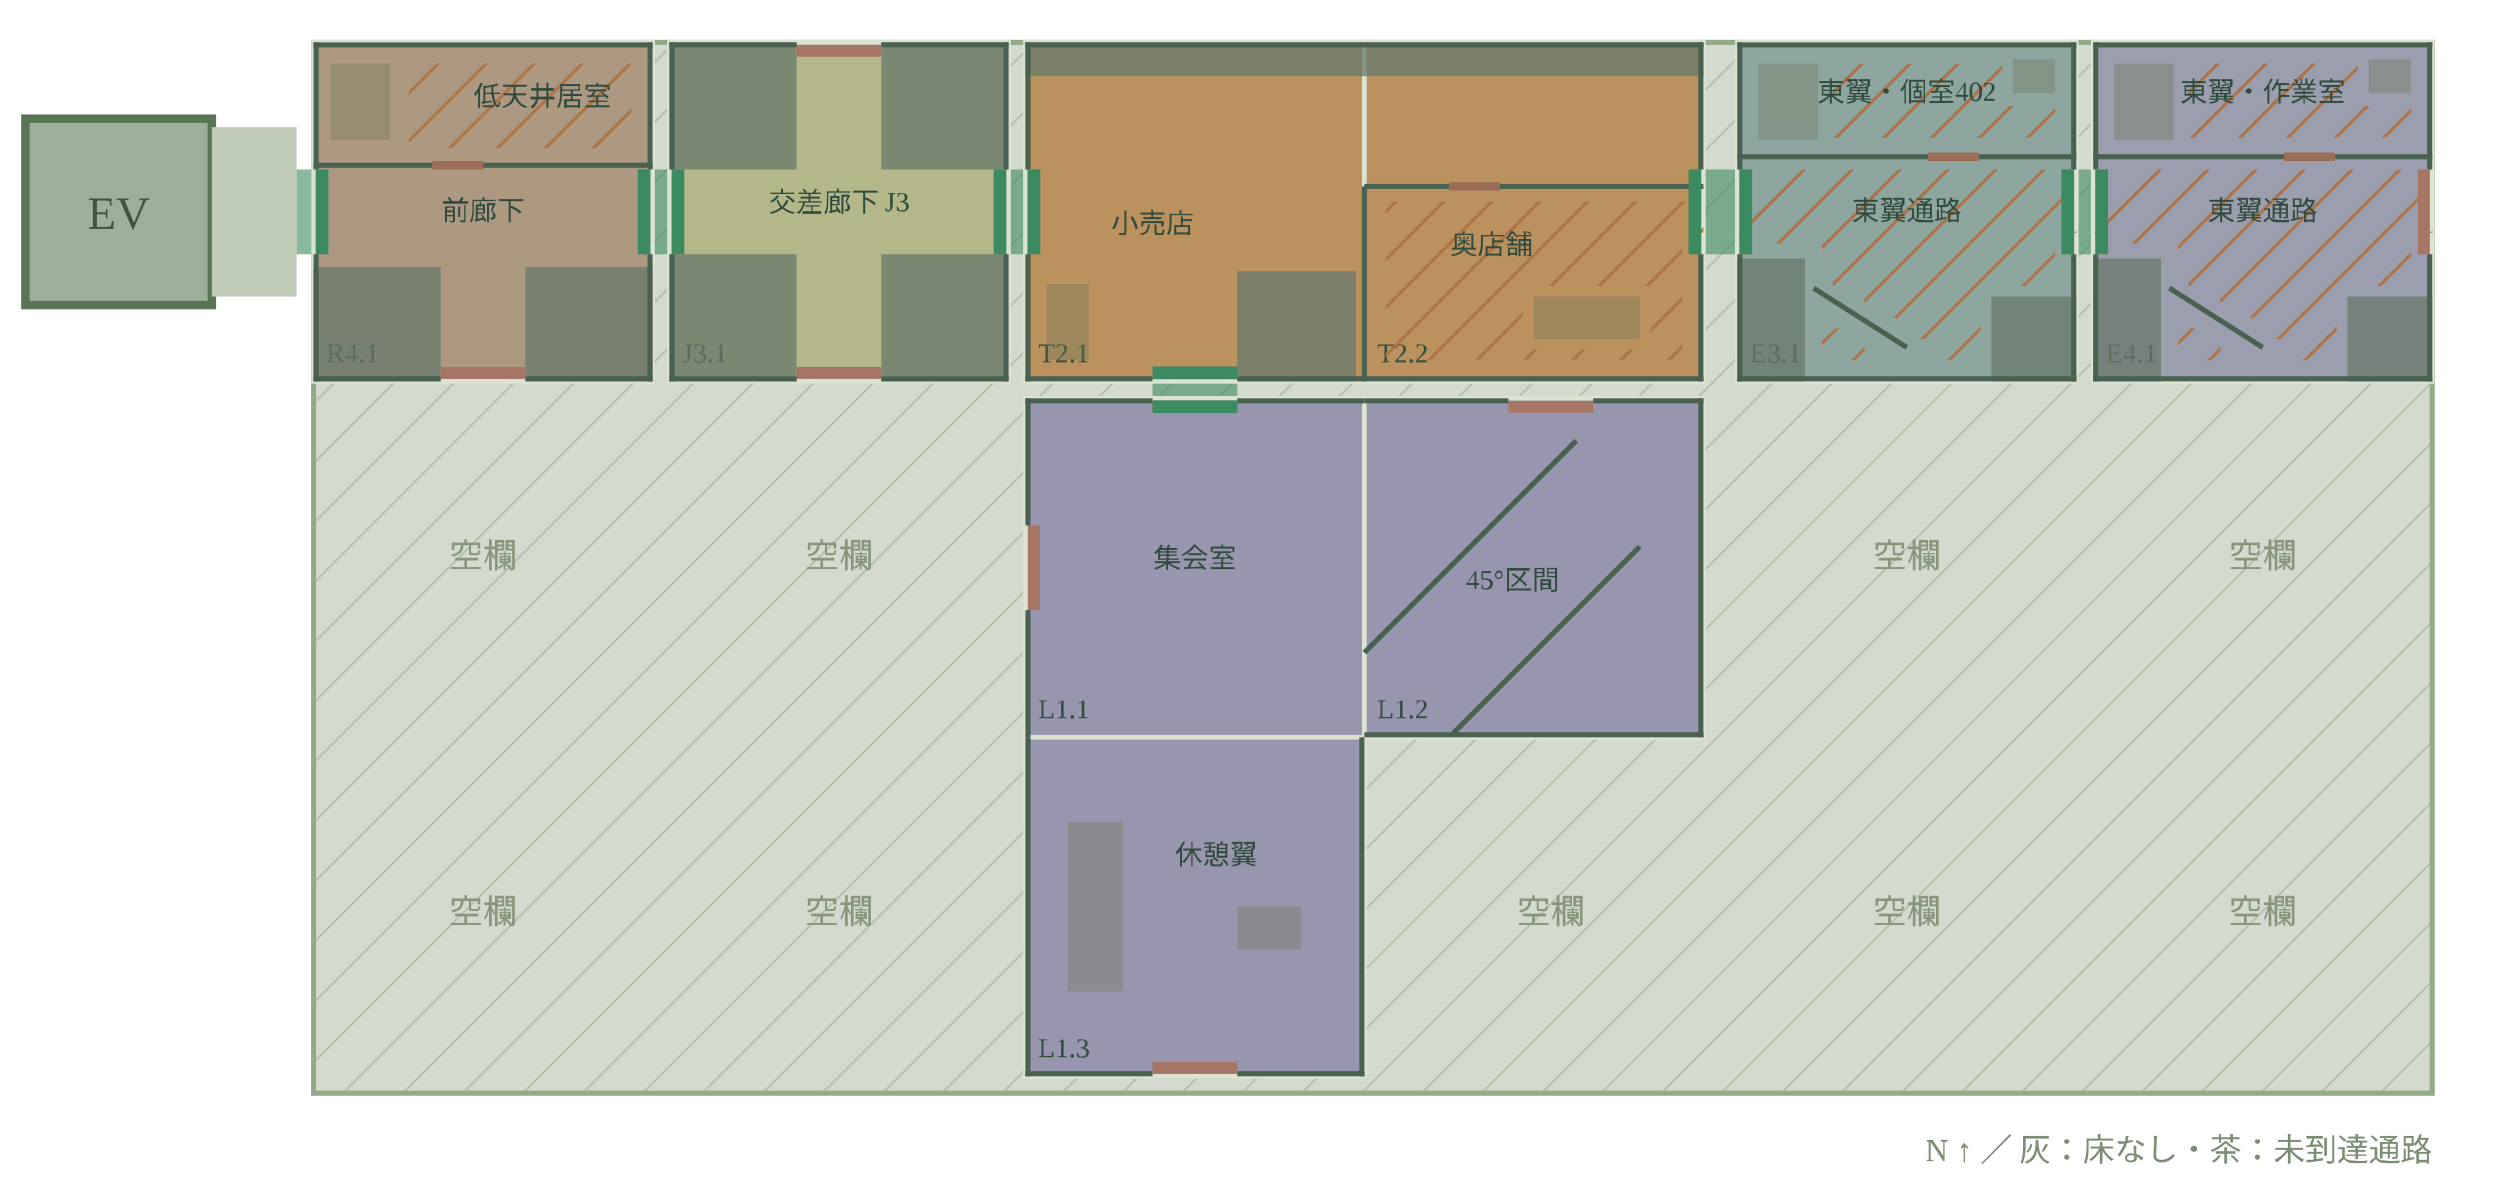
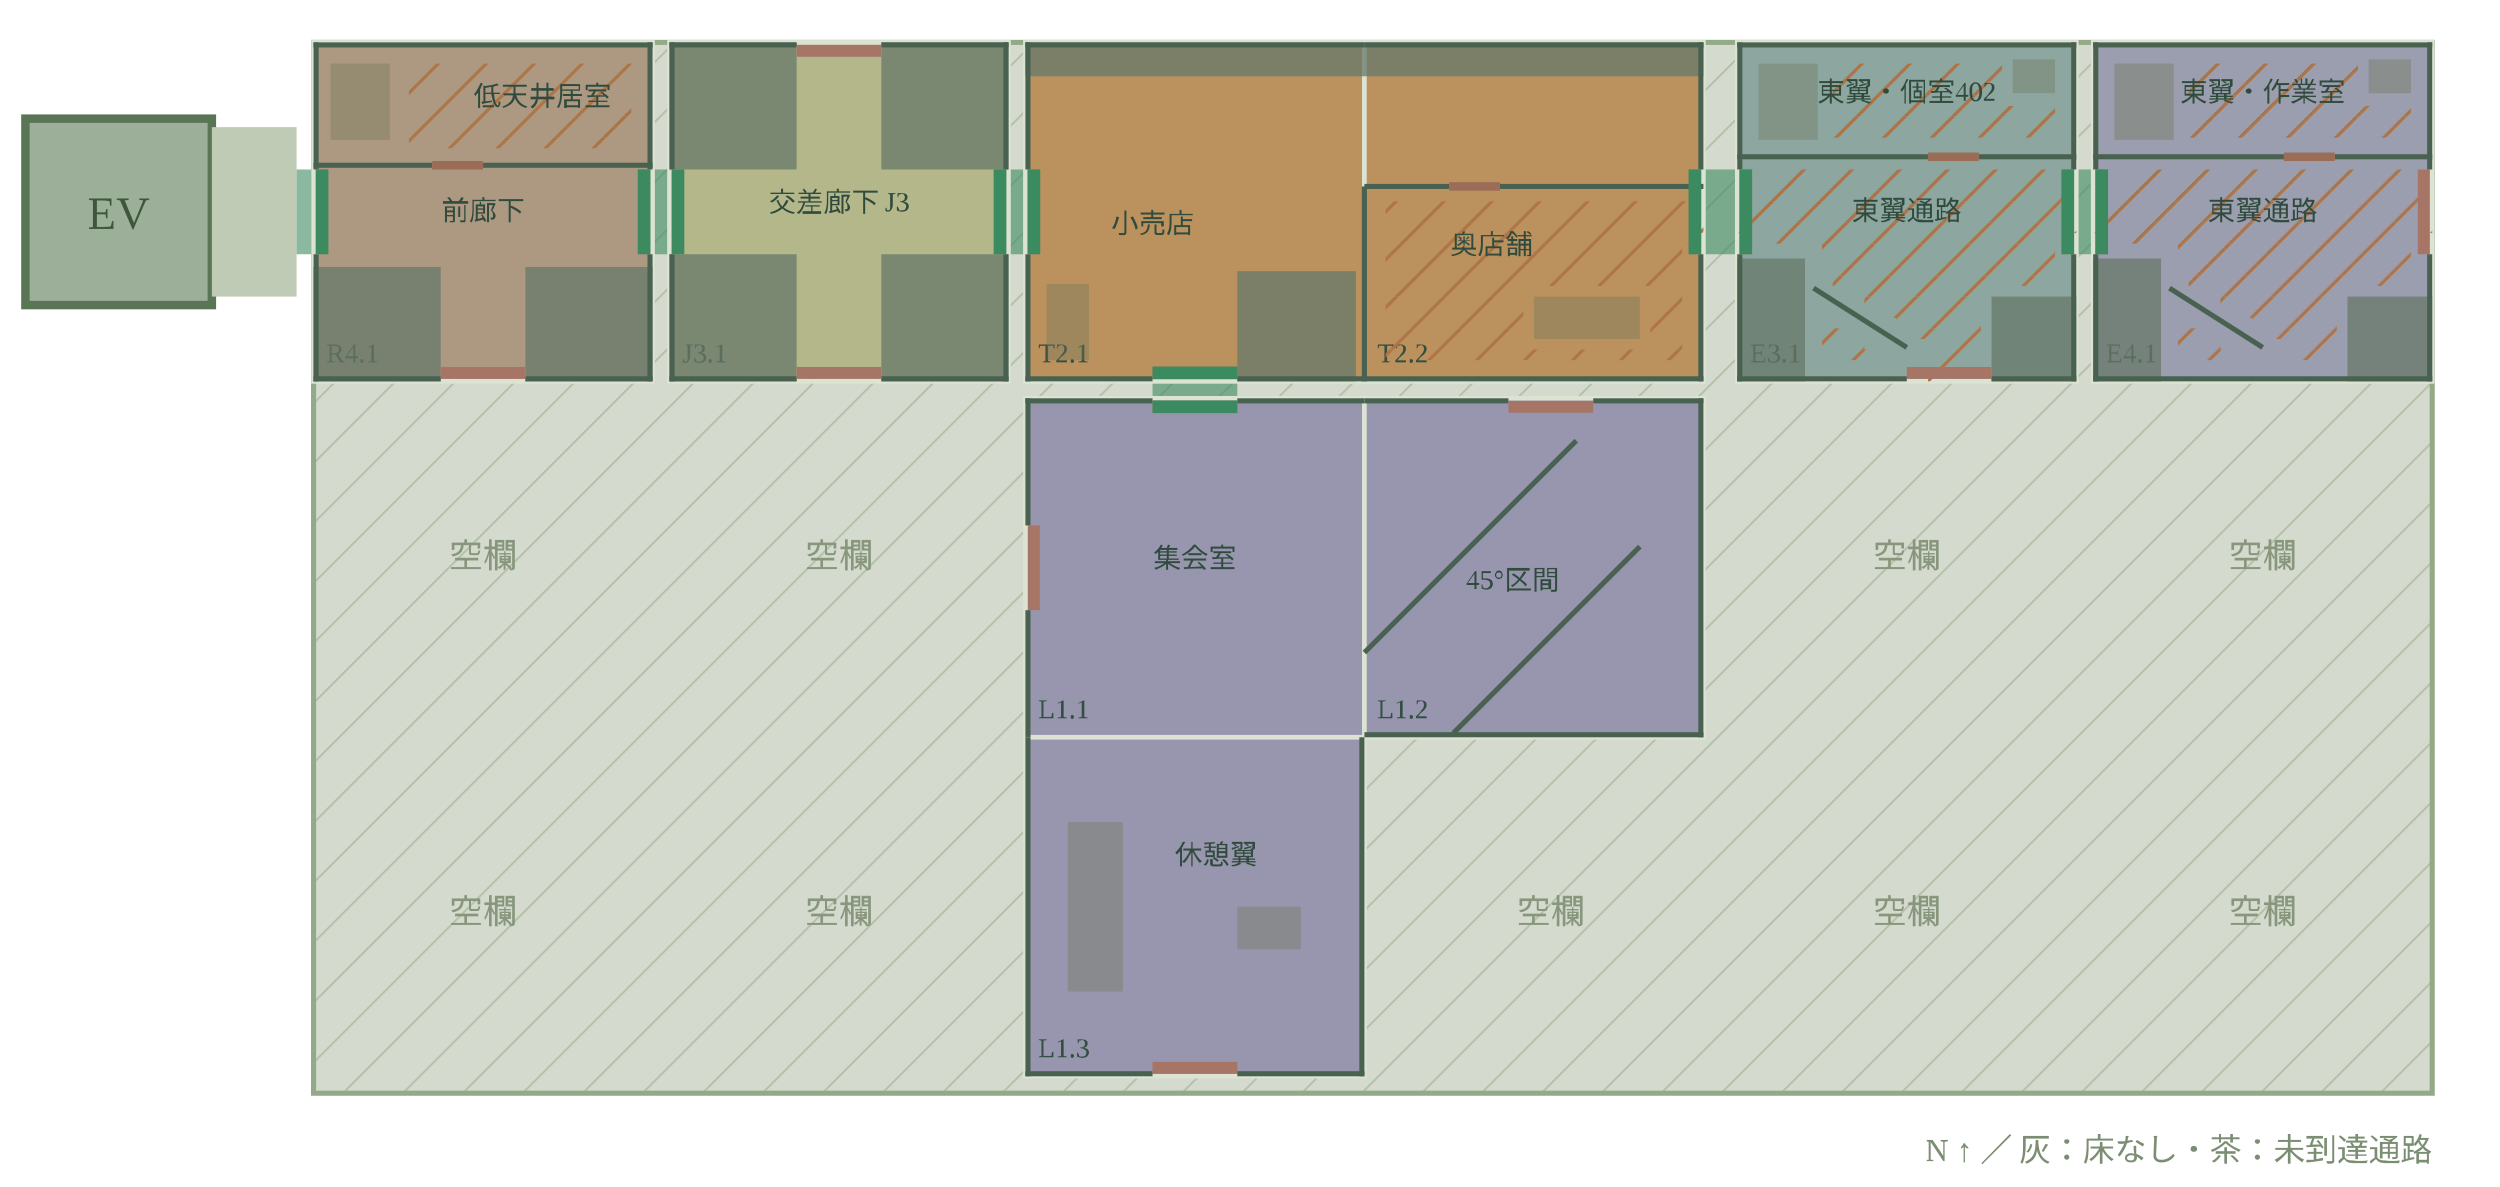
<svg xmlns="http://www.w3.org/2000/svg" viewBox="-7.4 -1 59 28" role="img" aria-label="第二層 A 4方向・内部通路平面図">
  <defs>
    <pattern id="well0" width="1" height="1" patternUnits="userSpaceOnUse" patternTransform="rotate(45)">
      <rect width="1" height="1" fill="#d4dacd" />
      <line x1="0" y1="0" x2="0" y2="1" stroke="#b7c3ac" stroke-width=".1" />
    </pattern>
    <pattern id="iso0" width=".8" height=".8" patternUnits="userSpaceOnUse" patternTransform="rotate(45)">
      <line x1="0" y1="0" x2="0" y2=".8" stroke="#aa7043" stroke-width=".15" />
    </pattern>
  </defs>
  <rect x="0" y="0" width="50" height="24.8" fill="url(#well0)" stroke="#93aa86" stroke-width=".12" />
  <rect x="-6.8" y="1.8" width="4.4" height="4.4" fill="#9caf99" stroke="#597555" stroke-width=".2" />
  <text x="-4.6" y="4.4" text-anchor="middle" font-size="1.1" fill="#3c5839">EV</text>
  <rect x="-2.4" y="2" width="2" height="4" fill="#c0cbb5" />
  <rect x="8" y="3" width="0.4" height="2" fill="#3c8a60" fill-opacity=".6" />
  <rect x="32.8" y="3" width="0.8" height="2" fill="#3c8a60" fill-opacity=".6" />
  <rect x="19.8" y="8" width="2" height="0.4" fill="#3c8a60" fill-opacity=".6" />
  <rect x="16.4" y="3" width="0.4" height="2" fill="#3c8a60" fill-opacity=".6" />
  <rect x="41.6" y="3" width="0.4" height="2" fill="#3c8a60" fill-opacity=".6" />
  <rect x="-0.4" y="3" width="0.4" height="2" fill="#3c8a60" fill-opacity=".6" />
  <g data-id="R4" transform="translate(0 0)">
    <rect x="0" y="0" width="8" height="8" fill="#ad9981" stroke="#dce3d3" stroke-width="0.11" />
    <text x="0.3" y="7.55" font-size=".65" fill="#334f42">R4.1</text>
    <rect x="0" y="5.3" width="3" height="2.7" fill="#67786a" opacity=".75" />
    <rect x="5" y="5.3" width="3" height="2.7" fill="#67786a" opacity=".75" />
    <rect x="0.4" y="0.5" width="1.4" height="1.8" fill="#6f755a" opacity=".38" />
    <line x1="0" y1="0.06" x2="8" y2="0.06" stroke="#496150" stroke-width="0.12" />
    <line x1="0" y1="7.94" x2="3" y2="7.94" stroke="#496150" stroke-width="0.12" />
    <line x1="5" y1="7.94" x2="8" y2="7.94" stroke="#496150" stroke-width="0.12" />
    <line x1="0.06" y1="0" x2="0.06" y2="3" stroke="#496150" stroke-width="0.12" />
    <line x1="0.06" y1="5" x2="0.06" y2="8" stroke="#496150" stroke-width="0.12" />
    <line x1="7.94" y1="0" x2="7.94" y2="3" stroke="#496150" stroke-width="0.12" />
    <line x1="7.94" y1="5" x2="7.94" y2="8" stroke="#496150" stroke-width="0.12" />
    <line x1="0" y1="2.9" x2="2.8" y2="2.9" stroke="#496150" stroke-width="0.12" />
    <line x1="4" y1="2.9" x2="8" y2="2.9" stroke="#496150" stroke-width="0.12" />
    <line x1="2.8" y1="2.9" x2="4" y2="2.9" stroke="#9b6c56" stroke-width="0.2" />
    <rect x="2.25" y="0.5" width="5.25" height="0.25" fill="url(#iso0)" />
    <rect x="2.25" y="0.75" width="5.25" height="0.25" fill="url(#iso0)" />
    <rect x="2.25" y="1" width="5.25" height="0.25" fill="url(#iso0)" />
    <rect x="2.25" y="1.25" width="5.25" height="0.25" fill="url(#iso0)" />
    <rect x="2.25" y="1.5" width="5.25" height="0.25" fill="url(#iso0)" />
    <rect x="2.25" y="1.75" width="5.25" height="0.25" fill="url(#iso0)" />
    <rect x="2.25" y="2" width="5.25" height="0.25" fill="url(#iso0)" />
    <rect x="2.25" y="2.25" width="5.25" height="0.25" fill="url(#iso0)" />
    <line x1="0.2" y1="3" x2="0.2" y2="5" stroke="#a67565" stroke-width="0.28" />
    <line x1="0.2" y1="3" x2="0.2" y2="5" stroke="#3c8a60" stroke-width="0.3" />
    <line x1="7.8" y1="3" x2="7.8" y2="5" stroke="#a67565" stroke-width="0.28" />
    <line x1="7.8" y1="3" x2="7.8" y2="5" stroke="#3c8a60" stroke-width="0.3" />
    <line x1="3" y1="7.8" x2="5" y2="7.8" stroke="#a67565" stroke-width="0.28" />
    <text x="5.4" y="1.5" text-anchor="middle" font-size="0.65" fill="#304b3d">低天井居室</text>
    <text x="4" y="4.2" text-anchor="middle" font-size="0.65" fill="#304b3d">前廊下</text>
  </g>
  <g data-id="T2" transform="translate(16.8 0)">
    <rect x="0" y="0" width="8" height="8" fill="#bb925e" stroke="#dce3d3" stroke-width="0.11" />
    <text x="0.3" y="7.55" font-size=".65" fill="#334f42">T2.1</text>
    <rect x="8" y="0" width="8" height="8" fill="#bb925e" stroke="#dce3d3" stroke-width="0.11" />
    <text x="8.3" y="7.55" font-size=".65" fill="#334f42">T2.2</text>
    <rect x="0" y="0" width="16" height="0.8" fill="#67786a" opacity=".75" />
    <rect x="5" y="5.4" width="2.8" height="2.6" fill="#67786a" opacity=".75" />
    <rect x="0.5" y="5.7" width="1" height="1.8" fill="#6f755a" opacity=".38" />
    <rect x="12" y="6" width="2.5" height="1" fill="#6f755a" opacity=".38" />
    <line x1="0" y1="0.06" x2="8" y2="0.06" stroke="#496150" stroke-width="0.12" />
    <line x1="0" y1="7.94" x2="3" y2="7.94" stroke="#496150" stroke-width="0.12" />
    <line x1="5" y1="7.94" x2="8" y2="7.94" stroke="#496150" stroke-width="0.12" />
    <line x1="0.06" y1="0" x2="0.06" y2="3" stroke="#496150" stroke-width="0.12" />
    <line x1="0.06" y1="5" x2="0.06" y2="8" stroke="#496150" stroke-width="0.12" />
    <line x1="8" y1="0.06" x2="16" y2="0.06" stroke="#496150" stroke-width="0.12" />
    <line x1="8" y1="7.94" x2="16" y2="7.94" stroke="#496150" stroke-width="0.12" />
    <line x1="15.94" y1="0" x2="15.94" y2="3" stroke="#496150" stroke-width="0.12" />
    <line x1="15.94" y1="5" x2="15.94" y2="8" stroke="#496150" stroke-width="0.12" />
    <line x1="8" y1="3.4" x2="10" y2="3.4" stroke="#496150" stroke-width="0.12" />
    <line x1="11.2" y1="3.4" x2="16" y2="3.4" stroke="#496150" stroke-width="0.12" />
    <line x1="8" y1="3.4" x2="8" y2="8" stroke="#496150" stroke-width="0.12" />
    <line x1="10" y1="3.4" x2="11.2" y2="3.4" stroke="#9b6c56" stroke-width="0.2" />
    <rect x="8.5" y="3.75" width="7.5" height="0.25" fill="url(#iso0)" />
    <rect x="8.5" y="4" width="7.5" height="0.25" fill="url(#iso0)" />
    <rect x="8.5" y="4.25" width="7.5" height="0.25" fill="url(#iso0)" />
    <rect x="8.5" y="4.5" width="7.25" height="0.25" fill="url(#iso0)" />
    <rect x="8.5" y="4.75" width="7" height="0.25" fill="url(#iso0)" />
    <rect x="8.5" y="5" width="7" height="0.25" fill="url(#iso0)" />
    <rect x="8.5" y="5.25" width="7" height="0.25" fill="url(#iso0)" />
    <rect x="8.5" y="5.5" width="7" height="0.25" fill="url(#iso0)" />
    <rect x="8.5" y="5.75" width="3.25" height="0.25" fill="url(#iso0)" />
    <rect x="14.75" y="5.75" width="0.75" height="0.25" fill="url(#iso0)" />
    <rect x="8.5" y="6" width="3.25" height="0.25" fill="url(#iso0)" />
    <rect x="14.75" y="6" width="0.75" height="0.25" fill="url(#iso0)" />
    <rect x="8.5" y="6.25" width="3.25" height="0.25" fill="url(#iso0)" />
    <rect x="14.75" y="6.25" width="0.75" height="0.25" fill="url(#iso0)" />
    <rect x="8.5" y="6.5" width="3.25" height="0.25" fill="url(#iso0)" />
    <rect x="14.75" y="6.5" width="0.75" height="0.25" fill="url(#iso0)" />
    <rect x="8.5" y="6.75" width="3.25" height="0.25" fill="url(#iso0)" />
    <rect x="14.75" y="6.75" width="0.75" height="0.25" fill="url(#iso0)" />
    <rect x="8.5" y="7" width="3.25" height="0.25" fill="url(#iso0)" />
    <rect x="14.75" y="7" width="0.75" height="0.25" fill="url(#iso0)" />
    <rect x="8.5" y="7.25" width="7" height="0.25" fill="url(#iso0)" />
    <line x1="0.2" y1="3" x2="0.2" y2="5" stroke="#a67565" stroke-width="0.28" />
    <line x1="0.2" y1="3" x2="0.2" y2="5" stroke="#3c8a60" stroke-width="0.3" />
    <line x1="15.8" y1="3" x2="15.8" y2="5" stroke="#a67565" stroke-width="0.28" />
    <line x1="15.8" y1="3" x2="15.8" y2="5" stroke="#3c8a60" stroke-width="0.3" />
    <line x1="3" y1="7.8" x2="5" y2="7.8" stroke="#a67565" stroke-width="0.28" />
    <line x1="3" y1="7.8" x2="5" y2="7.8" stroke="#3c8a60" stroke-width="0.3" />
    <text x="3" y="4.5" text-anchor="middle" font-size="0.65" fill="#304b3d">小売店</text>
    <text x="11" y="5" text-anchor="middle" font-size="0.65" fill="#304b3d">奥店舗</text>
  </g>
  <g data-id="L1" transform="translate(16.8 8.4)">
    <rect x="0" y="0" width="8" height="8" fill="#9796ae" stroke="#dce3d3" stroke-width="0.11" />
    <text x="0.3" y="7.55" font-size=".65" fill="#334f42">L1.1</text>
    <rect x="8" y="0" width="8" height="8" fill="#9796ae" stroke="#dce3d3" stroke-width="0.11" />
    <text x="8.3" y="7.55" font-size=".65" fill="#334f42">L1.2</text>
    <rect x="0" y="8" width="8" height="8" fill="#9796ae" stroke="#dce3d3" stroke-width="0.11" />
    <text x="0.3" y="15.55" font-size=".65" fill="#334f42">L1.3</text>
    <rect x="1" y="10" width="1.3" height="4" fill="#6f755a" opacity=".38" />
    <rect x="5" y="12" width="1.5" height="1" fill="#6f755a" opacity=".38" />
    <line x1="0" y1="0.06" x2="3" y2="0.06" stroke="#496150" stroke-width="0.12" />
    <line x1="5" y1="0.06" x2="8" y2="0.06" stroke="#496150" stroke-width="0.12" />
    <line x1="0.06" y1="0" x2="0.06" y2="3" stroke="#496150" stroke-width="0.12" />
    <line x1="0.06" y1="5" x2="0.06" y2="8" stroke="#496150" stroke-width="0.12" />
    <line x1="8" y1="0.06" x2="11.4" y2="0.06" stroke="#496150" stroke-width="0.12" />
    <line x1="13.4" y1="0.06" x2="16" y2="0.06" stroke="#496150" stroke-width="0.12" />
    <line x1="8" y1="7.94" x2="16" y2="7.94" stroke="#496150" stroke-width="0.12" />
    <line x1="15.94" y1="0" x2="15.94" y2="8" stroke="#496150" stroke-width="0.12" />
    <line x1="0" y1="15.94" x2="3" y2="15.94" stroke="#496150" stroke-width="0.12" />
    <line x1="5" y1="15.94" x2="8" y2="15.94" stroke="#496150" stroke-width="0.12" />
    <line x1="0.06" y1="8" x2="0.06" y2="16" stroke="#496150" stroke-width="0.12" />
    <line x1="7.94" y1="8" x2="7.94" y2="16" stroke="#496150" stroke-width="0.12" />
    <line x1="8" y1="6" x2="13" y2="1" stroke="#496150" stroke-width="0.12" />
    <line x1="10.1" y1="7.9" x2="14.5" y2="3.5" stroke="#496150" stroke-width="0.12" />
    <line x1="0.2" y1="3" x2="0.2" y2="5" stroke="#a67565" stroke-width="0.28" />
    <line x1="3" y1="0.2" x2="5" y2="0.2" stroke="#a67565" stroke-width="0.28" />
    <line x1="3" y1="0.2" x2="5" y2="0.2" stroke="#3c8a60" stroke-width="0.3" />
    <line x1="11.4" y1="0.2" x2="13.4" y2="0.2" stroke="#a67565" stroke-width="0.28" />
    <line x1="3" y1="15.8" x2="5" y2="15.8" stroke="#a67565" stroke-width="0.28" />
    <text x="4" y="4" text-anchor="middle" font-size="0.65" fill="#304b3d">集会室</text>
    <text x="11.5" y="4.5" text-anchor="middle" font-size="0.65" fill="#304b3d">45°区間</text>
    <text x="4.5" y="11" text-anchor="middle" font-size="0.65" fill="#304b3d">休憩翼</text>
  </g>
  <g data-id="J3" transform="translate(8.4 0)">
    <rect x="0" y="0" width="8" height="8" fill="#b3b78a" stroke="#dce3d3" stroke-width="0.11" />
    <text x="0.3" y="7.55" font-size=".65" fill="#334f42">J3.1</text>
    <rect x="0" y="0" width="3" height="3" fill="#67786a" opacity=".75" />
    <rect x="5" y="0" width="3" height="3" fill="#67786a" opacity=".75" />
    <rect x="0" y="5" width="3" height="3" fill="#67786a" opacity=".75" />
    <rect x="5" y="5" width="3" height="3" fill="#67786a" opacity=".75" />
    <line x1="0" y1="0.06" x2="3" y2="0.06" stroke="#496150" stroke-width="0.12" />
    <line x1="5" y1="0.06" x2="8" y2="0.06" stroke="#496150" stroke-width="0.12" />
    <line x1="0" y1="7.94" x2="3" y2="7.94" stroke="#496150" stroke-width="0.12" />
    <line x1="5" y1="7.94" x2="8" y2="7.94" stroke="#496150" stroke-width="0.12" />
    <line x1="0.06" y1="0" x2="0.06" y2="3" stroke="#496150" stroke-width="0.12" />
    <line x1="0.06" y1="5" x2="0.06" y2="8" stroke="#496150" stroke-width="0.12" />
    <line x1="7.94" y1="0" x2="7.94" y2="3" stroke="#496150" stroke-width="0.12" />
    <line x1="7.94" y1="5" x2="7.94" y2="8" stroke="#496150" stroke-width="0.12" />
    <line x1="3" y1="0.2" x2="5" y2="0.2" stroke="#a67565" stroke-width="0.28" />
    <line x1="3" y1="7.8" x2="5" y2="7.8" stroke="#a67565" stroke-width="0.28" />
    <line x1="0.2" y1="3" x2="0.2" y2="5" stroke="#a67565" stroke-width="0.28" />
    <line x1="0.2" y1="3" x2="0.2" y2="5" stroke="#3c8a60" stroke-width="0.3" />
    <line x1="7.8" y1="3" x2="7.8" y2="5" stroke="#a67565" stroke-width="0.28" />
    <line x1="7.8" y1="3" x2="7.8" y2="5" stroke="#3c8a60" stroke-width="0.3" />
    <text x="4" y="4" text-anchor="middle" font-size="0.65" fill="#304b3d">交差廊下 J3</text>
  </g>
  <g data-id="E3" transform="translate(33.6 0)">
    <rect x="0" y="0" width="8" height="8" fill="#8da7a0" stroke="#dce3d3" stroke-width="0.11" />
    <text x="0.3" y="7.55" font-size=".65" fill="#334f42">E3.1</text>
    <rect x="0" y="5.1" width="1.6" height="2.9" fill="#67786a" opacity=".75" />
    <rect x="6" y="6" width="2" height="2" fill="#67786a" opacity=".75" />
    <rect x="0.5" y="0.5" width="1.4" height="1.8" fill="#6f755a" opacity=".38" />
    <rect x="6.5" y="0.4" width="1" height="0.8" fill="#6f755a" opacity=".38" />
    <line x1="0" y1="0.06" x2="8" y2="0.06" stroke="#496150" stroke-width="0.12" />
-     <line x1="0" y1="7.94" x2="8" y2="7.94" stroke="#496150" stroke-width="0.12" />
+     <line x1="0" y1="7.94" x2="4" y2="7.94" stroke="#496150" stroke-width="0.12" />
+     <line x1="6" y1="7.94" x2="8" y2="7.94" stroke="#496150" stroke-width="0.12" />
    <line x1="0.06" y1="0" x2="0.06" y2="3" stroke="#496150" stroke-width="0.12" />
    <line x1="0.06" y1="5" x2="0.06" y2="8" stroke="#496150" stroke-width="0.12" />
    <line x1="7.94" y1="0" x2="7.94" y2="3" stroke="#496150" stroke-width="0.12" />
    <line x1="7.94" y1="5" x2="7.94" y2="8" stroke="#496150" stroke-width="0.12" />
    <line x1="0" y1="2.7" x2="4.5" y2="2.7" stroke="#496150" stroke-width="0.12" />
    <line x1="5.7" y1="2.7" x2="8" y2="2.7" stroke="#496150" stroke-width="0.12" />
    <line x1="1.8" y1="5.8" x2="4" y2="7.2" stroke="#496150" stroke-width="0.12" />
    <line x1="4.5" y1="2.7" x2="5.7" y2="2.7" stroke="#9b6c56" stroke-width="0.2" />
    <rect x="2.25" y="0.5" width="4" height="0.25" fill="url(#iso0)" />
    <rect x="2.25" y="0.75" width="4" height="0.25" fill="url(#iso0)" />
    <rect x="2.25" y="1" width="4" height="0.25" fill="url(#iso0)" />
    <rect x="2.25" y="1.25" width="4" height="0.25" fill="url(#iso0)" />
    <rect x="2.25" y="1.5" width="5.25" height="0.25" fill="url(#iso0)" />
    <rect x="2.25" y="1.75" width="5.25" height="0.25" fill="url(#iso0)" />
    <rect x="2.25" y="2" width="5.25" height="0.25" fill="url(#iso0)" />
    <rect x="0.5" y="3" width="7" height="0.25" fill="url(#iso0)" />
    <rect x="0.25" y="3.25" width="7.5" height="0.25" fill="url(#iso0)" />
    <rect x="0" y="3.5" width="8" height="0.25" fill="url(#iso0)" />
    <rect x="0" y="3.75" width="8" height="0.25" fill="url(#iso0)" />
    <rect x="0" y="4" width="8" height="0.25" fill="url(#iso0)" />
    <rect x="0" y="4.25" width="8" height="0.25" fill="url(#iso0)" />
    <rect x="0.25" y="4.5" width="7.5" height="0.25" fill="url(#iso0)" />
    <rect x="2" y="4.75" width="5.5" height="0.25" fill="url(#iso0)" />
    <rect x="2" y="5" width="5.5" height="0.25" fill="url(#iso0)" />
    <rect x="2" y="5.25" width="5.5" height="0.25" fill="url(#iso0)" />
    <rect x="2.25" y="5.5" width="5.25" height="0.25" fill="url(#iso0)" />
    <rect x="2.75" y="5.75" width="3" height="0.25" fill="url(#iso0)" />
    <rect x="3" y="6" width="2.75" height="0.25" fill="url(#iso0)" />
    <rect x="3.5" y="6.25" width="2.25" height="0.25" fill="url(#iso0)" />
    <rect x="2" y="6.5" width="0.25" height="0.25" fill="url(#iso0)" />
    <rect x="3.75" y="6.5" width="2" height="0.25" fill="url(#iso0)" />
    <rect x="2" y="6.75" width="0.75" height="0.25" fill="url(#iso0)" />
    <rect x="4.25" y="6.75" width="1.5" height="0.25" fill="url(#iso0)" />
    <rect x="2" y="7" width="1" height="0.25" fill="url(#iso0)" />
    <rect x="4.5" y="7" width="1.25" height="0.25" fill="url(#iso0)" />
    <rect x="2" y="7.25" width="1.5" height="0.25" fill="url(#iso0)" />
    <rect x="4.25" y="7.25" width="1.5" height="0.25" fill="url(#iso0)" />
+     <rect x="4.25" y="7.5" width="1.5" height="0.25" fill="url(#iso0)" />
+     <rect x="4.5" y="7.75" width="1" height="0.25" fill="url(#iso0)" />
    <line x1="0.2" y1="3" x2="0.2" y2="5" stroke="#a67565" stroke-width="0.28" />
    <line x1="0.2" y1="3" x2="0.2" y2="5" stroke="#3c8a60" stroke-width="0.3" />
    <line x1="7.8" y1="3" x2="7.8" y2="5" stroke="#a67565" stroke-width="0.28" />
    <line x1="7.8" y1="3" x2="7.8" y2="5" stroke="#3c8a60" stroke-width="0.3" />
+     <line x1="4" y1="7.8" x2="6" y2="7.8" stroke="#a67565" stroke-width="0.28" />
    <text x="4" y="1.4" text-anchor="middle" font-size="0.65" fill="#304b3d">東翼・個室402</text>
    <text x="4" y="4.2" text-anchor="middle" font-size="0.65" fill="#304b3d">東翼通路</text>
  </g>
  <g data-id="E4" transform="translate(42 0)">
    <rect x="0" y="0" width="8" height="8" fill="#9b9eae" stroke="#dce3d3" stroke-width="0.11" />
    <text x="0.3" y="7.55" font-size=".65" fill="#334f42">E4.1</text>
    <rect x="0" y="5.1" width="1.6" height="2.9" fill="#67786a" opacity=".75" />
    <rect x="6" y="6" width="2" height="2" fill="#67786a" opacity=".75" />
    <rect x="0.5" y="0.5" width="1.4" height="1.8" fill="#6f755a" opacity=".38" />
    <rect x="6.5" y="0.4" width="1" height="0.8" fill="#6f755a" opacity=".38" />
    <line x1="0" y1="0.06" x2="8" y2="0.06" stroke="#496150" stroke-width="0.12" />
    <line x1="0" y1="7.94" x2="8" y2="7.94" stroke="#496150" stroke-width="0.12" />
    <line x1="0.06" y1="0" x2="0.06" y2="3" stroke="#496150" stroke-width="0.12" />
    <line x1="0.06" y1="5" x2="0.06" y2="8" stroke="#496150" stroke-width="0.12" />
    <line x1="7.94" y1="0" x2="7.94" y2="3" stroke="#496150" stroke-width="0.12" />
    <line x1="7.94" y1="5" x2="7.94" y2="8" stroke="#496150" stroke-width="0.12" />
    <line x1="0" y1="2.7" x2="4.5" y2="2.7" stroke="#496150" stroke-width="0.12" />
    <line x1="5.7" y1="2.7" x2="8" y2="2.7" stroke="#496150" stroke-width="0.12" />
    <line x1="1.8" y1="5.8" x2="4" y2="7.2" stroke="#496150" stroke-width="0.12" />
    <line x1="4.5" y1="2.7" x2="5.7" y2="2.7" stroke="#9b6c56" stroke-width="0.2" />
    <rect x="2.25" y="0.5" width="4" height="0.25" fill="url(#iso0)" />
    <rect x="2.25" y="0.75" width="4" height="0.25" fill="url(#iso0)" />
    <rect x="2.25" y="1" width="4" height="0.25" fill="url(#iso0)" />
    <rect x="2.25" y="1.25" width="4" height="0.25" fill="url(#iso0)" />
    <rect x="2.25" y="1.5" width="5.25" height="0.25" fill="url(#iso0)" />
    <rect x="2.25" y="1.75" width="5.25" height="0.25" fill="url(#iso0)" />
    <rect x="2.25" y="2" width="5.25" height="0.25" fill="url(#iso0)" />
    <rect x="0.5" y="3" width="7" height="0.25" fill="url(#iso0)" />
    <rect x="0.25" y="3.25" width="7.5" height="0.25" fill="url(#iso0)" />
    <rect x="0" y="3.5" width="8" height="0.25" fill="url(#iso0)" />
    <rect x="0" y="3.75" width="8" height="0.25" fill="url(#iso0)" />
    <rect x="0" y="4" width="8" height="0.25" fill="url(#iso0)" />
    <rect x="0" y="4.25" width="8" height="0.25" fill="url(#iso0)" />
    <rect x="0.25" y="4.5" width="7.5" height="0.25" fill="url(#iso0)" />
    <rect x="2" y="4.75" width="5.5" height="0.25" fill="url(#iso0)" />
    <rect x="2" y="5" width="5.5" height="0.25" fill="url(#iso0)" />
    <rect x="2" y="5.25" width="5.5" height="0.25" fill="url(#iso0)" />
    <rect x="2.25" y="5.5" width="5.25" height="0.25" fill="url(#iso0)" />
    <rect x="2.75" y="5.75" width="3" height="0.25" fill="url(#iso0)" />
    <rect x="3" y="6" width="2.75" height="0.25" fill="url(#iso0)" />
    <rect x="3.5" y="6.25" width="2.25" height="0.25" fill="url(#iso0)" />
    <rect x="2" y="6.5" width="0.25" height="0.25" fill="url(#iso0)" />
    <rect x="3.75" y="6.5" width="2" height="0.25" fill="url(#iso0)" />
    <rect x="2" y="6.75" width="0.75" height="0.25" fill="url(#iso0)" />
    <rect x="4.25" y="6.75" width="1.5" height="0.25" fill="url(#iso0)" />
    <rect x="2" y="7" width="1" height="0.25" fill="url(#iso0)" />
    <rect x="4.5" y="7" width="1.25" height="0.25" fill="url(#iso0)" />
    <rect x="2" y="7.25" width="1.5" height="0.25" fill="url(#iso0)" />
    <rect x="4.25" y="7.25" width="1.5" height="0.25" fill="url(#iso0)" />
    <line x1="0.2" y1="3" x2="0.2" y2="5" stroke="#a67565" stroke-width="0.28" />
    <line x1="0.2" y1="3" x2="0.2" y2="5" stroke="#3c8a60" stroke-width="0.3" />
    <line x1="7.8" y1="3" x2="7.8" y2="5" stroke="#a67565" stroke-width="0.28" />
    <text x="4" y="1.4" text-anchor="middle" font-size="0.65" fill="#304b3d">東翼・作業室</text>
    <text x="4" y="4.2" text-anchor="middle" font-size="0.65" fill="#304b3d">東翼通路</text>
  </g>
  <text x="4" y="12.4" text-anchor="middle" font-size=".8" fill="#87967c">空欄</text>
  <text x="12.4" y="12.4" text-anchor="middle" font-size=".8" fill="#87967c">空欄</text>
  <text x="37.6" y="12.4" text-anchor="middle" font-size=".8" fill="#87967c">空欄</text>
  <text x="46" y="12.4" text-anchor="middle" font-size=".8" fill="#87967c">空欄</text>
  <text x="4" y="20.8" text-anchor="middle" font-size=".8" fill="#87967c">空欄</text>
  <text x="12.4" y="20.8" text-anchor="middle" font-size=".8" fill="#87967c">空欄</text>
  <text x="29.2" y="20.8" text-anchor="middle" font-size=".8" fill="#87967c">空欄</text>
  <text x="37.6" y="20.8" text-anchor="middle" font-size=".8" fill="#87967c">空欄</text>
  <text x="46" y="20.8" text-anchor="middle" font-size=".8" fill="#87967c">空欄</text>
  <text x="50" y="26.4" text-anchor="end" font-size=".75" fill="#7b8d72">N ↑ ／ 灰：床なし・茶：未到達通路</text>
</svg>
